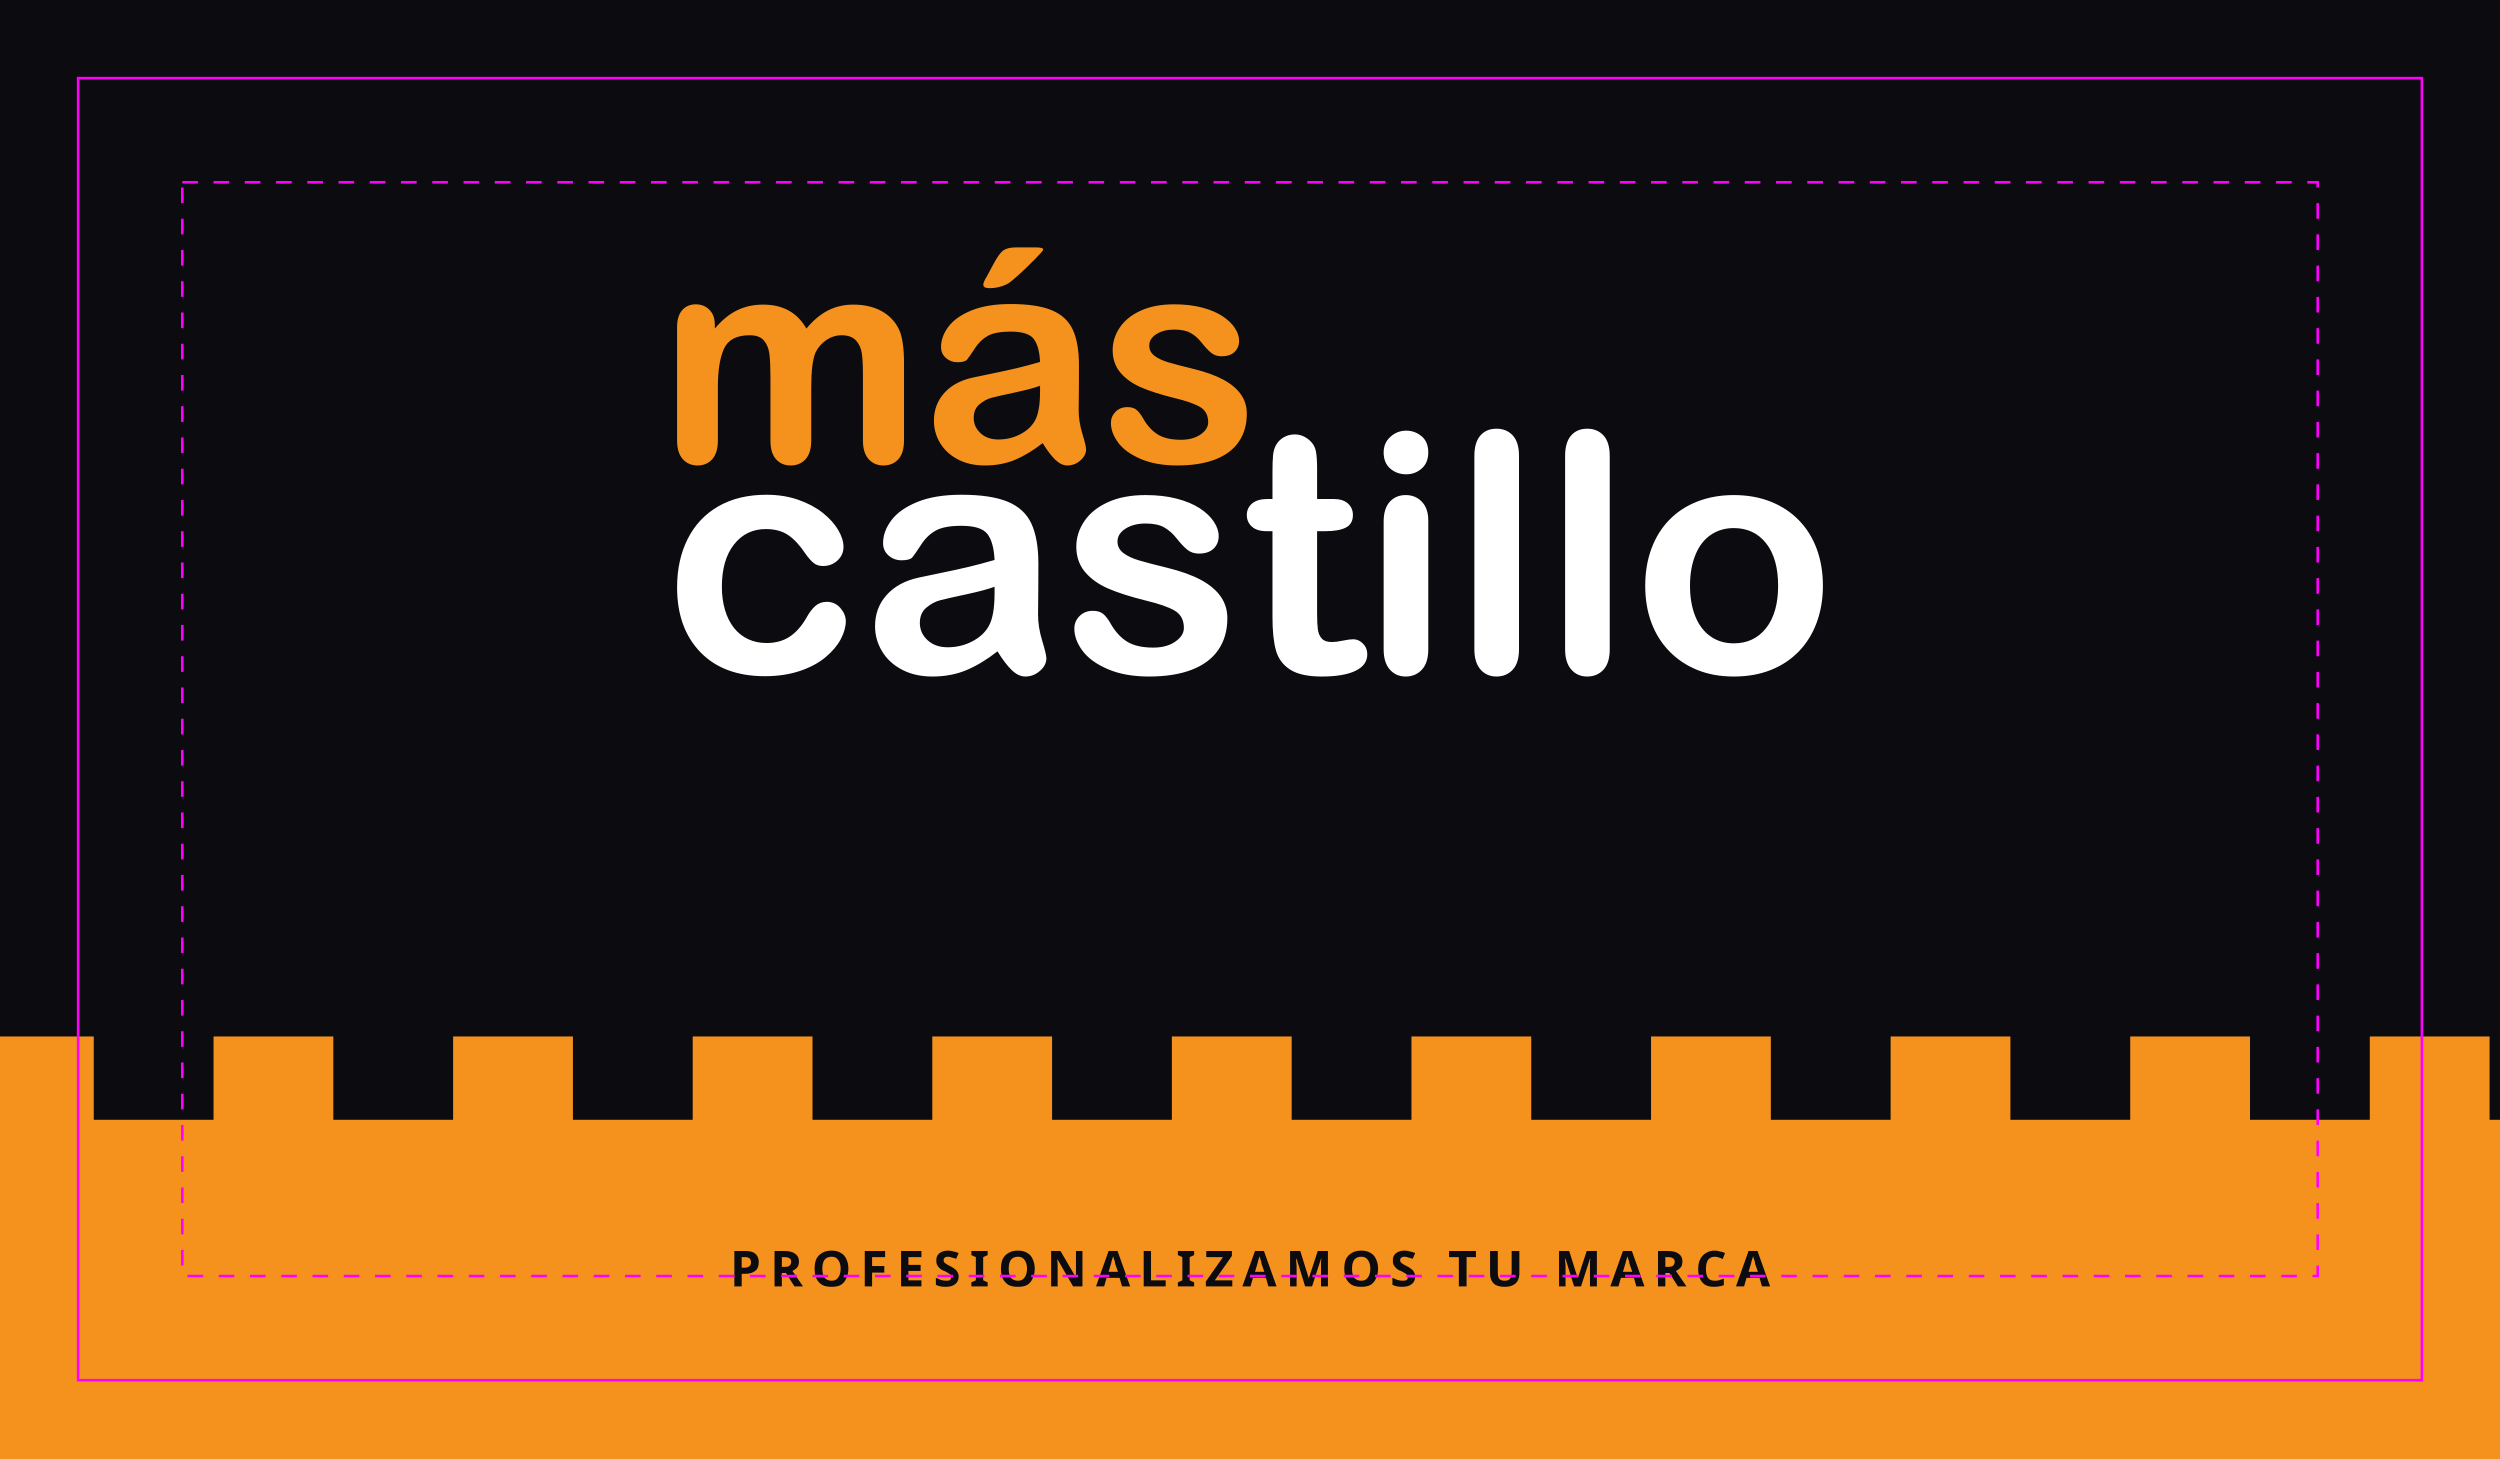
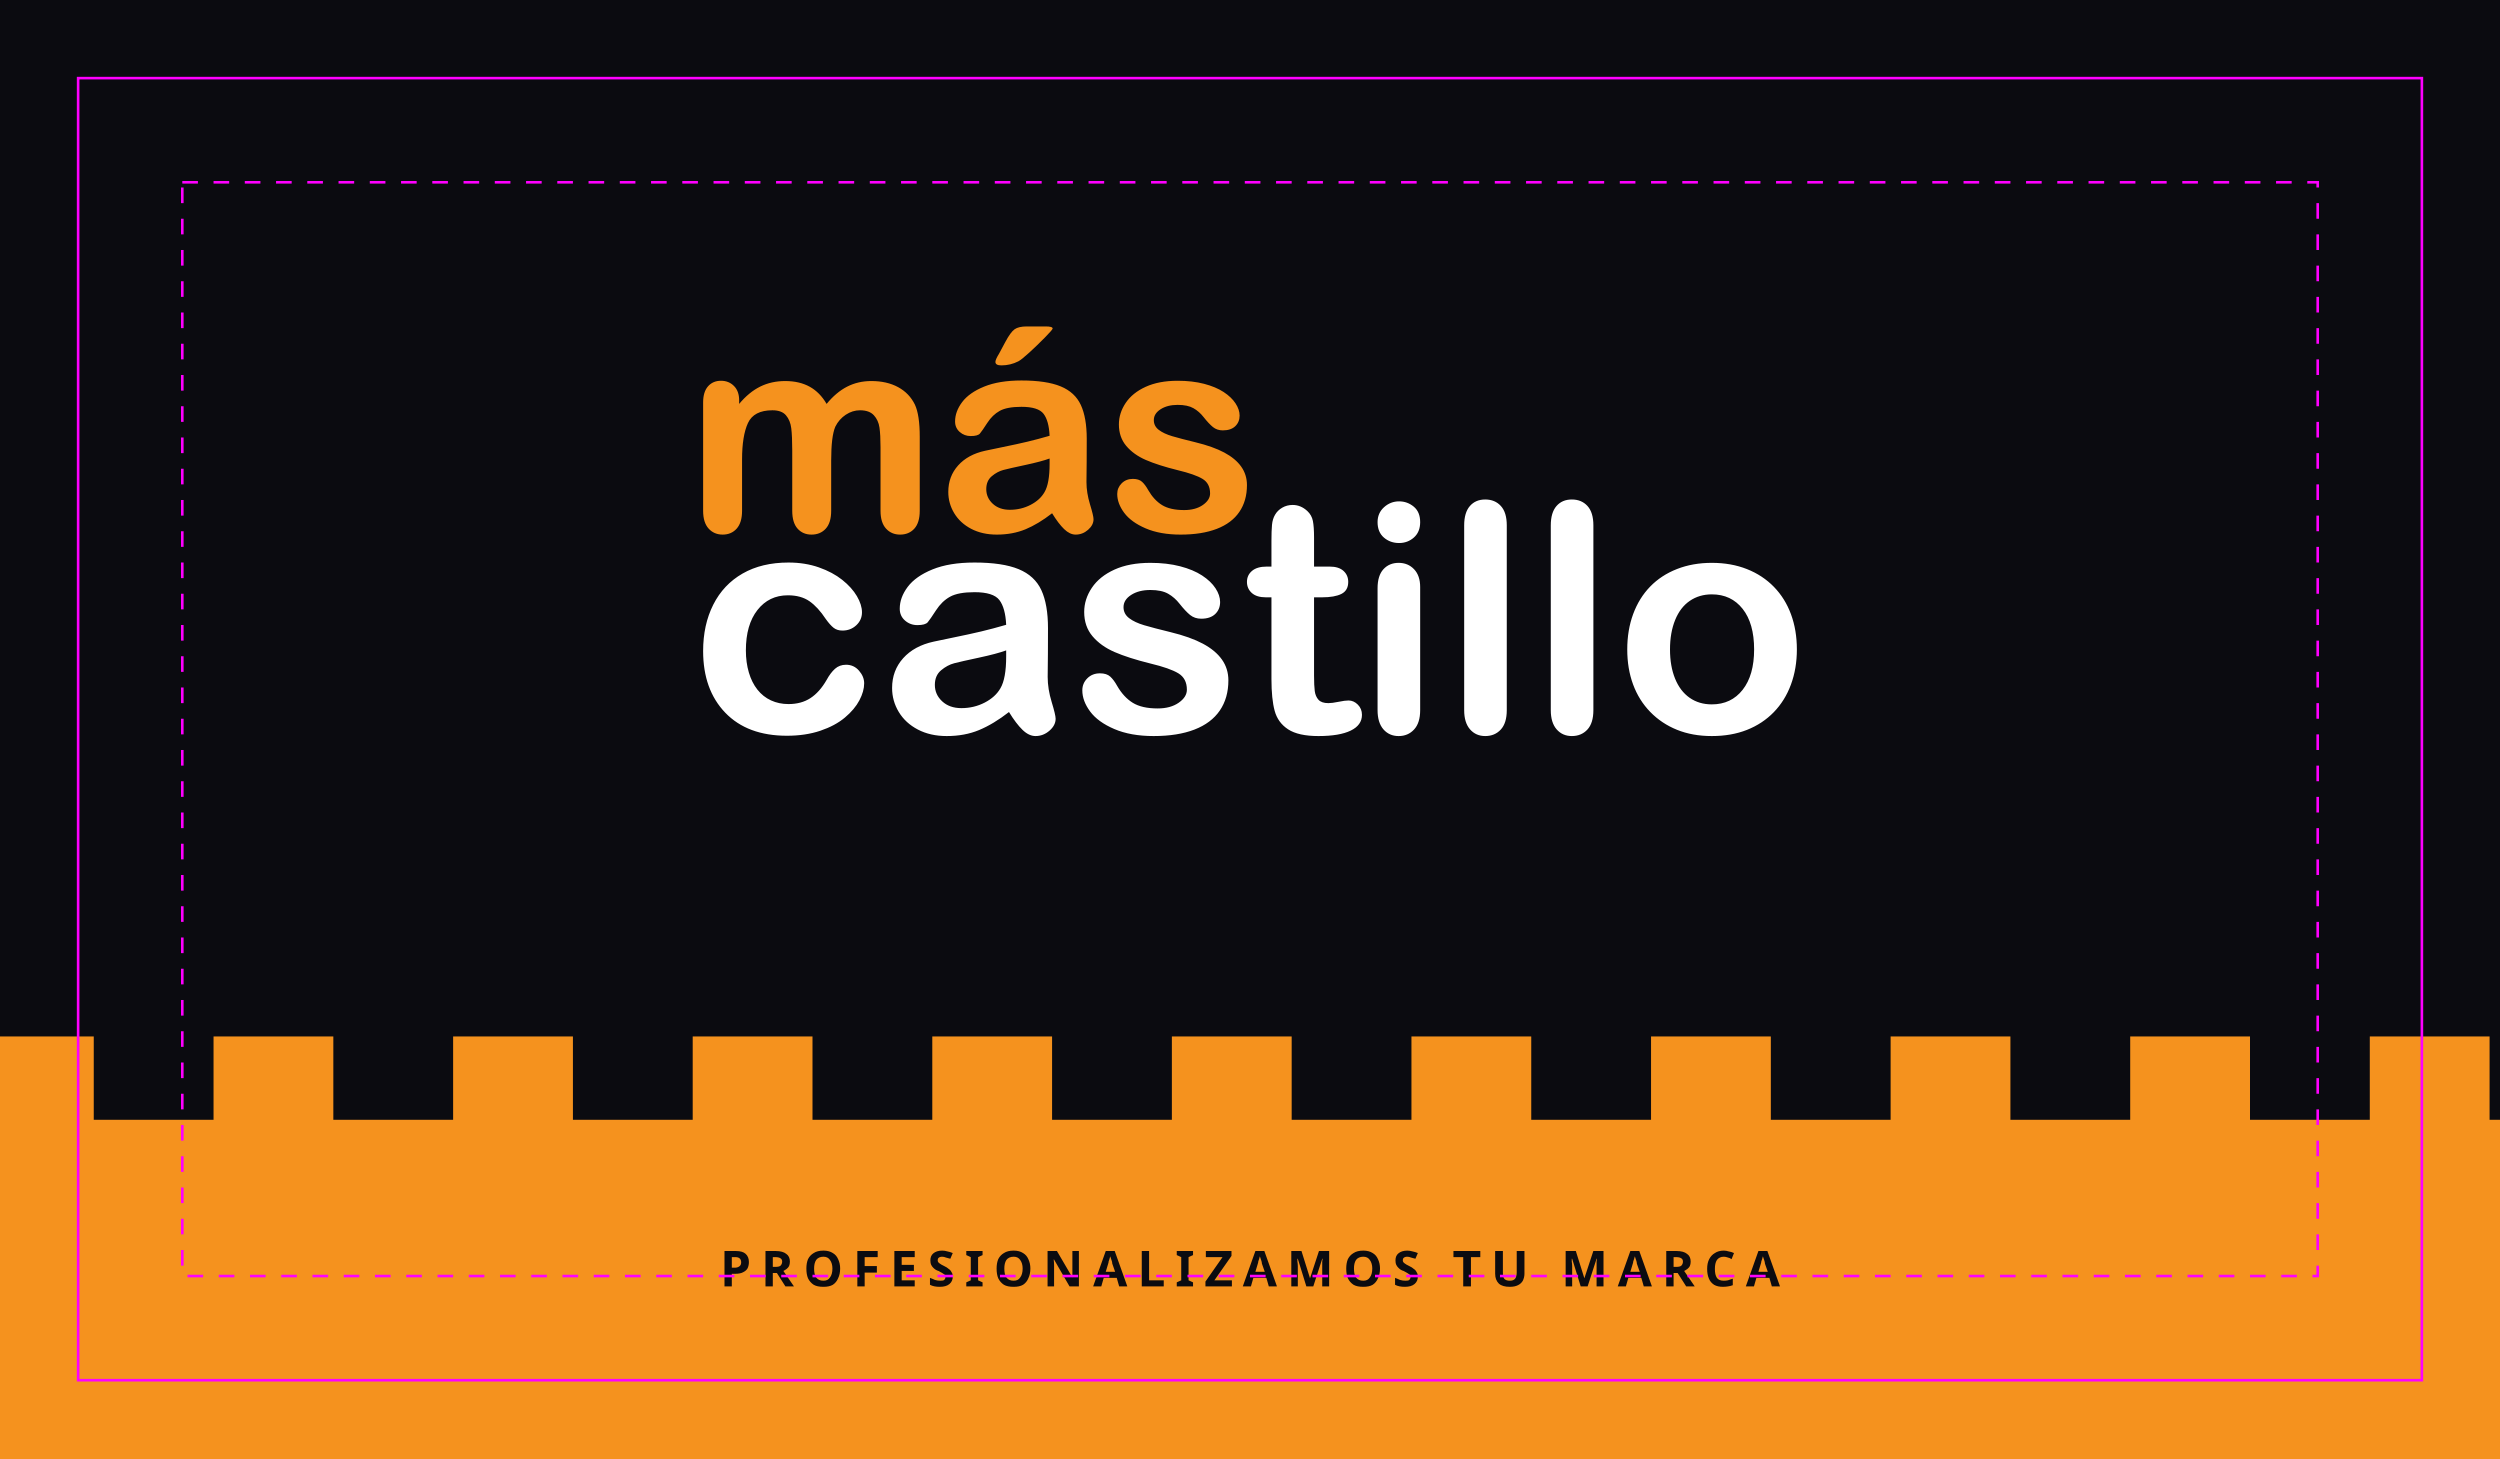
<svg xmlns="http://www.w3.org/2000/svg" width="96.0mm" height="56.0mm" viewBox="0 0 96.0 56.0">
  <defs />
  <g id="Fondo">
    <rect id="Fondo-color" x="0" y="0" width="96.0" height="56.0" fill="#0B0B10" />
    <path id="Almenas" fill="#F5921E" d="M-1 43.0L-1.00 39.80L3.60 39.80L3.60 43.00L8.20 43.00L8.20 39.80L12.80 39.80L12.80 43.00L17.40 43.00L17.40 39.80L22.00 39.80L22.00 43.00L26.60 43.00L26.60 39.80L31.20 39.80L31.20 43.00L35.80 43.00L35.80 39.80L40.40 39.80L40.40 43.00L45.00 43.00L45.00 39.80L49.60 39.80L49.60 43.00L54.20 43.00L54.20 39.80L58.80 39.80L58.80 43.00L63.40 43.00L63.40 39.80L68.00 39.80L68.00 43.00L72.60 43.00L72.60 39.80L77.20 39.80L77.20 43.00L81.80 43.00L81.80 39.80L86.40 39.80L86.40 43.00L91.00 43.00L91.00 39.80L95.60 39.80L95.60 43.00L97.00 43.00L97.0 500L-1 500Z" />
  </g>
-   <g id="Logo" transform="translate(26.000 9.500) scale(0.062963) translate(-150.5898 -304.082)">
+   <g id="Logo" transform="translate(27.000 12.535) scale(0.060101) translate(-150.5898 -304.082)">
    <path id="Logo-mas" fill="#F5921E" d="M 232.406 389.711 L 232.406 421.855 C 232.406 426.934 231.258 430.738 228.953 433.277 C 226.652 435.816 223.609 437.086 219.832 437.086 C 216.172 437.086 213.207 435.816 210.934 433.277 C 208.66 430.738 207.527 426.934 207.527 421.855 L 207.527 383.336 C 207.527 377.258 207.316 372.531 206.906 369.168 C 206.492 365.801 205.371 363.043 203.539 360.887 C 201.711 358.734 198.816 357.656 194.863 357.656 C 186.953 357.656 181.742 360.371 179.234 365.801 C 176.723 371.234 175.469 379.027 175.469 389.18 L 175.469 421.855 C 175.469 426.871 174.332 430.664 172.062 433.234 C 169.789 435.801 166.793 437.086 163.074 437.086 C 159.414 437.086 156.418 435.801 154.086 433.234 C 151.754 430.664 150.59 426.871 150.59 421.855 L 150.59 352.699 C 150.59 348.152 151.637 344.699 153.73 342.336 C 155.828 339.977 158.586 338.797 162.012 338.797 C 165.316 338.797 168.078 339.902 170.289 342.117 C 172.504 344.328 173.609 347.383 173.609 351.281 L 173.609 353.582 C 177.801 348.566 182.289 344.875 187.07 342.516 C 191.852 340.152 197.164 338.973 203.008 338.973 C 209.09 338.973 214.312 340.184 218.684 342.602 C 223.051 345.023 226.652 348.684 229.484 353.582 C 233.559 348.625 237.926 344.949 242.59 342.559 C 247.254 340.168 252.418 338.973 258.086 338.973 C 264.699 338.973 270.395 340.273 275.176 342.871 C 279.957 345.465 283.531 349.184 285.891 354.027 C 287.957 358.395 288.992 365.27 288.992 374.66 L 288.992 421.855 C 288.992 426.934 287.84 430.738 285.539 433.277 C 283.234 435.816 280.195 437.086 276.418 437.086 C 272.754 437.086 269.762 435.801 267.43 433.234 C 265.098 430.664 263.934 426.871 263.934 421.855 L 263.934 381.211 C 263.934 376.016 263.711 371.855 263.266 368.723 C 262.824 365.598 261.629 362.969 259.684 360.844 C 257.734 358.719 254.781 357.656 250.824 357.656 C 247.641 357.656 244.613 358.602 241.75 360.488 C 238.887 362.379 236.656 364.918 235.062 368.105 C 233.293 372.18 232.406 379.383 232.406 389.711  M 357.441 304.082 L 369.395 304.082 C 372.406 304.082 373.91 304.527 373.91 305.41 C 373.91 305.887 372.258 307.805 368.953 311.168 C 365.645 314.531 362.309 317.75 358.945 320.82 C 355.582 323.891 353.246 325.75 351.949 326.398 C 348.586 328.109 344.984 328.965 341.148 328.965 C 338.609 328.965 337.34 328.23 337.34 326.754 C 337.34 325.75 338.105 324.008 339.641 321.527 L 343.625 314.09 C 345.93 309.781 347.934 307.035 349.648 305.855 C 351.359 304.676 353.957 304.082 357.441 304.082 M 371.961 388.473 C 368.418 389.77 363.27 391.141 356.512 392.59 C 349.75 394.035 345.07 395.098 342.477 395.777 C 339.875 396.457 337.398 397.785 335.035 399.762 C 332.676 401.738 331.496 404.5 331.496 408.043 C 331.496 411.703 332.883 414.812 335.656 417.383 C 338.43 419.949 342.062 421.234 346.547 421.234 C 351.328 421.234 355.742 420.188 359.785 418.09 C 363.828 415.996 366.797 413.297 368.688 409.988 C 370.867 406.332 371.961 400.309 371.961 391.926 Z M 373.555 423.449 C 367.711 427.996 362.059 431.402 356.598 433.676 C 351.137 435.945 345.012 437.086 338.223 437.086 C 332.027 437.086 326.578 435.859 321.887 433.41 C 317.195 430.961 313.578 427.641 311.039 423.449 C 308.5 419.258 307.234 414.715 307.234 409.812 C 307.234 403.199 309.328 397.562 313.52 392.898 C 317.711 388.234 323.465 385.105 330.785 383.512 C 332.32 383.16 336.129 382.359 342.207 381.121 C 348.289 379.883 353.5 378.746 357.836 377.711 C 362.176 376.68 366.883 375.426 371.961 373.949 C 371.664 367.574 370.383 362.895 368.109 359.914 C 365.836 356.934 361.129 355.441 353.984 355.441 C 347.848 355.441 343.227 356.301 340.129 358.012 C 337.027 359.723 334.371 362.293 332.16 365.715 C 329.945 369.141 328.379 371.398 327.465 372.488 C 326.551 373.582 324.586 374.125 321.578 374.125 C 318.859 374.125 316.516 373.258 314.539 371.516 C 312.559 369.773 311.57 367.547 311.57 364.828 C 311.57 360.578 313.074 356.445 316.086 352.43 C 319.098 348.418 323.789 345.113 330.164 342.516 C 336.543 339.918 344.48 338.617 353.984 338.617 C 364.613 338.617 372.965 339.875 379.047 342.383 C 385.125 344.891 389.418 348.859 391.93 354.293 C 394.438 359.723 395.691 366.926 395.691 375.898 C 395.691 381.562 395.68 386.379 395.648 390.332 C 395.617 394.285 395.574 398.684 395.516 403.523 C 395.516 408.07 396.27 412.809 397.773 417.738 C 399.277 422.668 400.031 425.84 400.031 427.258 C 400.031 429.734 398.867 431.992 396.535 434.031 C 394.203 436.066 391.562 437.086 388.609 437.086 C 386.129 437.086 383.68 435.918 381.262 433.59 C 378.84 431.258 376.27 427.875 373.555 423.449  M 498.055 405.473 C 498.055 412.145 496.43 417.855 493.184 422.605 C 489.938 427.359 485.141 430.961 478.797 433.41 C 472.449 435.859 464.73 437.086 455.641 437.086 C 446.961 437.086 439.523 435.758 433.328 433.102 C 427.129 430.445 422.551 427.121 419.602 423.141 C 416.648 419.152 415.172 415.156 415.172 411.141 C 415.172 408.484 416.117 406.211 418.008 404.32 C 419.895 402.434 422.285 401.488 425.18 401.488 C 427.719 401.488 429.664 402.109 431.023 403.348 C 432.383 404.586 433.68 406.328 434.922 408.57 C 437.398 412.883 440.367 416.098 443.82 418.227 C 447.273 420.348 451.98 421.41 457.941 421.41 C 462.781 421.41 466.754 420.336 469.852 418.18 C 472.953 416.027 474.5 413.562 474.5 410.785 C 474.5 406.535 472.891 403.438 469.676 401.488 C 466.457 399.539 461.16 397.68 453.781 395.91 C 445.457 393.844 438.684 391.676 433.457 389.402 C 428.234 387.129 424.059 384.133 420.93 380.414 C 417.801 376.695 416.234 372.121 416.234 366.688 C 416.234 361.848 417.684 357.273 420.574 352.961 C 423.465 348.652 427.73 345.215 433.371 342.648 C 439.008 340.078 445.812 338.797 453.781 338.797 C 460.039 338.797 465.66 339.445 470.648 340.742 C 475.637 342.043 479.801 343.785 483.133 345.969 C 486.469 348.152 489.008 350.57 490.75 353.23 C 492.492 355.887 493.363 358.484 493.363 361.02 C 493.363 363.797 492.434 366.066 490.574 367.84 C 488.715 369.609 486.07 370.496 482.648 370.496 C 480.168 370.496 478.059 369.785 476.316 368.371 C 474.574 366.953 472.582 364.828 470.34 361.996 C 468.508 359.637 466.355 357.746 463.875 356.328 C 461.395 354.91 458.031 354.203 453.781 354.203 C 449.41 354.203 445.781 355.133 442.891 356.992 C 439.996 358.852 438.551 361.168 438.551 363.941 C 438.551 366.484 439.613 368.562 441.738 370.184 C 443.863 371.809 446.727 373.152 450.328 374.215 C 453.93 375.277 458.887 376.578 465.203 378.109 C 472.699 379.941 478.824 382.125 483.578 384.664 C 488.328 387.203 491.93 390.199 494.383 393.652 C 496.832 397.105 498.055 401.047 498.055 405.473 " />
    <path id="Logo-castillo" fill="#FFFFFF" d="M 253.484 532.102 C 253.484 535.492 252.469 539.117 250.441 542.969 C 248.414 546.824 245.324 550.5 241.168 553.988 C 237.012 557.477 231.781 560.285 225.465 562.414 C 219.148 564.539 212.039 565.602 204.129 565.602 C 187.312 565.602 174.184 560.703 164.746 550.898 C 155.309 541.094 150.59 527.949 150.59 511.465 C 150.59 500.297 152.746 490.426 157.07 481.852 C 161.387 473.277 167.637 466.648 175.812 461.961 C 183.988 457.273 193.762 454.934 205.125 454.934 C 212.172 454.934 218.637 455.965 224.52 458.023 C 230.402 460.086 235.387 462.742 239.473 466 C 243.562 469.258 246.684 472.73 248.848 476.418 C 251.004 480.105 252.086 483.547 252.086 486.738 C 252.086 489.996 250.871 492.754 248.449 495.012 C 246.02 497.273 243.078 498.402 239.625 498.402 C 237.363 498.402 235.484 497.82 233.992 496.656 C 232.496 495.496 230.816 493.617 228.957 491.023 C 225.629 485.973 222.16 482.188 218.535 479.66 C 214.914 477.133 210.309 475.871 204.727 475.871 C 196.684 475.871 190.203 479.012 185.285 485.293 C 180.367 491.574 177.906 500.164 177.906 511.066 C 177.906 516.184 178.539 520.887 179.801 525.172 C 181.062 529.461 182.891 533.117 185.285 536.141 C 187.676 539.164 190.57 541.461 193.957 543.02 C 197.348 544.582 201.07 545.363 205.125 545.363 C 210.574 545.363 215.246 544.102 219.133 541.574 C 223.023 539.051 226.461 535.191 229.453 530.008 C 231.113 526.953 232.91 524.559 234.836 522.832 C 236.766 521.102 239.125 520.238 241.918 520.238 C 245.238 520.238 248 521.5 250.191 524.027 C 252.387 526.555 253.484 529.246 253.484 532.102  M 344.215 511.066 C 340.223 512.527 334.426 514.074 326.816 515.703 C 319.203 517.332 313.934 518.527 311.012 519.289 C 308.086 520.055 305.293 521.551 302.637 523.777 C 299.977 526.004 298.648 529.113 298.648 533.102 C 298.648 537.223 300.211 540.727 303.332 543.617 C 306.457 546.512 310.547 547.957 315.598 547.957 C 320.984 547.957 325.949 546.777 330.504 544.414 C 335.055 542.059 338.398 539.016 340.527 535.293 C 342.98 531.172 344.215 524.395 344.215 514.953 Z M 346.008 550.449 C 339.43 555.566 333.062 559.406 326.914 561.965 C 320.766 564.523 313.867 565.801 306.227 565.801 C 299.246 565.801 293.113 564.422 287.832 561.664 C 282.547 558.906 278.473 555.168 275.617 550.449 C 272.758 545.73 271.328 540.613 271.328 535.094 C 271.328 527.652 273.688 521.301 278.41 516.051 C 283.129 510.801 289.605 507.277 297.852 505.48 C 299.578 505.082 303.863 504.188 310.711 502.789 C 317.559 501.395 323.426 500.113 328.309 498.953 C 333.195 497.789 338.496 496.375 344.215 494.715 C 343.879 487.535 342.434 482.27 339.875 478.91 C 337.316 475.555 332.012 473.875 323.973 473.875 C 317.059 473.875 311.859 474.84 308.371 476.766 C 304.879 478.695 301.887 481.586 299.395 485.441 C 296.906 489.297 295.141 491.84 294.113 493.07 C 293.082 494.297 290.871 494.914 287.48 494.914 C 284.422 494.914 281.781 493.934 279.555 491.973 C 277.328 490.012 276.215 487.504 276.215 484.445 C 276.215 479.66 277.91 475.008 281.301 470.484 C 284.691 465.969 289.973 462.246 297.156 459.32 C 304.332 456.395 313.27 454.934 323.973 454.934 C 335.938 454.934 345.344 456.344 352.188 459.168 C 359.035 461.996 363.871 466.465 366.695 472.578 C 369.523 478.695 370.934 486.805 370.934 496.906 C 370.934 503.289 370.914 508.707 370.883 513.16 C 370.848 517.613 370.801 522.566 370.734 528.016 C 370.734 533.133 371.582 538.469 373.277 544.016 C 374.973 549.57 375.816 553.141 375.816 554.734 C 375.816 557.527 374.508 560.07 371.883 562.363 C 369.254 564.656 366.281 565.801 362.957 565.801 C 360.164 565.801 357.406 564.492 354.68 561.867 C 351.957 559.242 349.066 555.434 346.008 550.449  M 486.191 530.207 C 486.191 537.719 484.363 544.152 480.707 549.5 C 477.051 554.852 471.648 558.906 464.504 561.664 C 457.359 564.422 448.668 565.801 438.434 565.801 C 428.66 565.801 420.285 564.309 413.309 561.316 C 406.328 558.324 401.176 554.586 397.852 550.098 C 394.527 545.613 392.867 541.109 392.867 536.59 C 392.867 533.598 393.93 531.039 396.059 528.914 C 398.184 526.785 400.879 525.723 404.133 525.723 C 406.992 525.723 409.184 526.422 410.715 527.816 C 412.242 529.211 413.707 531.172 415.102 533.699 C 417.895 538.551 421.234 542.172 425.121 544.566 C 429.012 546.957 434.312 548.156 441.023 548.156 C 446.473 548.156 450.945 546.945 454.434 544.516 C 457.926 542.09 459.672 539.316 459.672 536.191 C 459.672 531.406 457.859 527.914 454.234 525.723 C 450.613 523.527 444.648 521.434 436.34 519.441 C 426.965 517.113 419.34 514.672 413.457 512.113 C 407.574 509.555 402.871 506.18 399.348 501.992 C 395.824 497.805 394.062 492.656 394.062 486.539 C 394.062 481.09 395.691 475.938 398.949 471.086 C 402.207 466.23 407.008 462.359 413.355 459.469 C 419.703 456.578 427.367 455.133 436.34 455.133 C 443.383 455.133 449.715 455.863 455.332 457.324 C 460.949 458.789 465.637 460.75 469.391 463.207 C 473.145 465.668 476.004 468.391 477.965 471.383 C 479.926 474.375 480.906 477.301 480.906 480.156 C 480.906 483.281 479.859 485.84 477.766 487.836 C 475.672 489.828 472.695 490.824 468.844 490.824 C 466.051 490.824 463.672 490.027 461.715 488.434 C 459.754 486.836 457.508 484.445 454.984 481.254 C 452.922 478.598 450.496 476.469 447.707 474.871 C 444.914 473.277 441.125 472.48 436.34 472.48 C 431.418 472.48 427.332 473.527 424.074 475.621 C 420.816 477.715 419.191 480.324 419.191 483.445 C 419.191 486.305 420.387 488.648 422.777 490.477 C 425.172 492.305 428.395 493.816 432.449 495.012 C 436.504 496.207 442.09 497.672 449.199 499.398 C 457.641 501.461 464.535 503.922 469.891 506.777 C 475.238 509.637 479.293 513.008 482.051 516.898 C 484.809 520.785 486.191 525.223 486.191 530.207  M 510.715 457.523 L 513.707 457.523 L 513.707 441.172 C 513.707 436.785 513.824 433.344 514.059 430.852 C 514.289 428.359 514.938 426.219 516 424.422 C 517.062 422.562 518.594 421.051 520.59 419.887 C 522.582 418.723 524.809 418.141 527.27 418.141 C 530.723 418.141 533.848 419.438 536.641 422.031 C 538.5 423.758 539.684 425.867 540.18 428.359 C 540.676 430.852 540.926 434.395 540.926 438.98 L 540.926 457.523 L 550.898 457.523 C 554.754 457.523 557.691 458.438 559.723 460.266 C 561.746 462.094 562.766 464.438 562.766 467.297 C 562.766 470.953 561.316 473.512 558.426 474.973 C 555.535 476.434 551.395 477.164 546.012 477.164 L 540.926 477.164 L 540.926 527.219 C 540.926 531.473 541.078 534.746 541.375 537.039 C 541.676 539.332 542.473 541.191 543.77 542.621 C 545.066 544.051 547.176 544.766 550.102 544.766 C 551.695 544.766 553.855 544.484 556.582 543.918 C 559.305 543.352 561.434 543.07 562.961 543.07 C 565.156 543.07 567.133 543.953 568.895 545.715 C 570.656 547.477 571.535 549.648 571.535 552.242 C 571.535 556.629 569.145 559.988 564.359 562.312 C 559.574 564.641 552.695 565.801 543.719 565.801 C 535.211 565.801 528.766 564.371 524.375 561.516 C 519.988 558.656 517.113 554.703 515.75 549.648 C 514.391 544.602 513.707 537.852 513.707 529.41 L 513.707 477.164 L 510.117 477.164 C 506.195 477.164 503.203 476.238 501.145 474.375 C 499.086 472.516 498.055 470.152 498.055 467.297 C 498.055 464.438 499.133 462.094 501.297 460.266 C 503.453 458.438 506.594 457.523 510.715 457.523  M 608.727 470.586 L 608.727 549.254 C 608.727 554.703 607.43 558.824 604.836 561.613 C 602.246 564.406 598.953 565.805 594.969 565.805 C 590.98 565.805 587.738 564.371 585.246 561.516 C 582.754 558.656 581.508 554.57 581.508 549.254 L 581.508 471.383 C 581.508 466 582.754 461.945 585.246 459.219 C 587.738 456.496 590.98 455.133 594.969 455.133 C 598.953 455.133 602.246 456.496 604.836 459.219 C 607.43 461.945 608.727 465.734 608.727 470.586 M 595.266 442.469 C 591.477 442.469 588.238 441.309 585.547 438.98 C 582.852 436.652 581.508 433.363 581.508 429.109 C 581.508 425.254 582.887 422.082 585.645 419.586 C 588.402 417.094 591.609 415.848 595.266 415.848 C 598.789 415.848 601.91 416.98 604.641 419.238 C 607.363 421.496 608.727 424.789 608.727 429.109 C 608.727 433.297 607.398 436.57 604.738 438.93 C 602.078 441.289 598.922 442.469 595.266 442.469  M 636.844 549.254 L 636.844 431.203 C 636.844 425.754 638.055 421.629 640.484 418.84 C 642.906 416.047 646.18 414.652 650.305 414.652 C 654.426 414.652 657.746 416.031 660.273 418.789 C 662.801 421.547 664.062 425.684 664.062 431.203 L 664.062 549.254 C 664.062 554.77 662.781 558.906 660.223 561.664 C 657.664 564.422 654.355 565.801 650.305 565.801 C 646.316 565.801 643.074 564.371 640.582 561.516 C 638.09 558.656 636.844 554.57 636.844 549.254  M 692.18 549.254 L 692.18 431.203 C 692.18 425.754 693.391 421.629 695.82 418.84 C 698.242 416.047 701.516 414.652 705.641 414.652 C 709.762 414.652 713.082 416.031 715.609 418.789 C 718.137 421.547 719.398 425.684 719.398 431.203 L 719.398 549.254 C 719.398 554.77 718.117 558.906 715.559 561.664 C 713 564.422 709.691 565.801 705.641 565.801 C 701.652 565.801 698.41 564.371 695.918 561.516 C 693.426 558.656 692.18 554.57 692.18 549.254  M 822.094 510.465 C 822.094 499.367 819.648 490.727 814.766 484.543 C 809.879 478.363 803.316 475.27 795.074 475.27 C 789.754 475.27 785.066 476.652 781.016 479.41 C 776.961 482.168 773.836 486.238 771.645 491.625 C 769.449 497.008 768.352 503.289 768.352 510.465 C 768.352 517.582 769.434 523.797 771.594 529.113 C 773.75 534.43 776.844 538.5 780.863 541.324 C 784.887 544.152 789.621 545.562 795.074 545.562 C 803.316 545.562 809.879 542.457 814.766 536.242 C 819.648 530.023 822.094 521.434 822.094 510.465 M 849.41 510.465 C 849.41 518.578 848.148 526.055 845.621 532.898 C 843.098 539.75 839.441 545.629 834.656 550.547 C 829.867 555.469 824.152 559.242 817.508 561.867 C 810.859 564.492 803.379 565.801 795.074 565.801 C 786.828 565.801 779.418 564.473 772.84 561.812 C 766.258 559.156 760.559 555.352 755.738 550.398 C 750.918 545.449 747.266 539.598 744.773 532.852 C 742.277 526.105 741.035 518.645 741.035 510.465 C 741.035 502.227 742.297 494.68 744.82 487.836 C 747.348 480.988 750.969 475.141 755.691 470.289 C 760.406 465.434 766.125 461.695 772.84 459.07 C 779.551 456.445 786.965 455.133 795.074 455.133 C 803.316 455.133 810.793 456.461 817.508 459.121 C 824.219 461.781 829.969 465.566 834.754 470.484 C 839.539 475.406 843.18 481.254 845.672 488.035 C 848.164 494.812 849.41 502.293 849.41 510.465 " />
  </g>
-   <text x="48.000" y="49.400" font-family="Montserrat" font-weight="700" font-size="1.9" fill="#0B0B10" fill-opacity="1.0" letter-spacing="0.35" text-anchor="middle">PROFESIONALIZAMOS TU MARCA</text>
+   <text x="48.000" y="49.400" font-family="Montserrat" font-weight="700" font-size="1.9" fill="#0B0B10" fill-opacity="1.0" letter-spacing="0.38" text-anchor="middle">PROFESIONALIZAMOS TU MARCA</text>
  <g id="Guias-NO-IMPRIMIR" fill="none" stroke="#FF00FF" stroke-width="0.1">
    <rect x="3.0" y="3.0" width="90.0" height="50.0" />
    <rect x="7.0" y="7.0" width="82.0" height="42.0" stroke-dasharray="0.6 0.6" />
  </g>
</svg>
